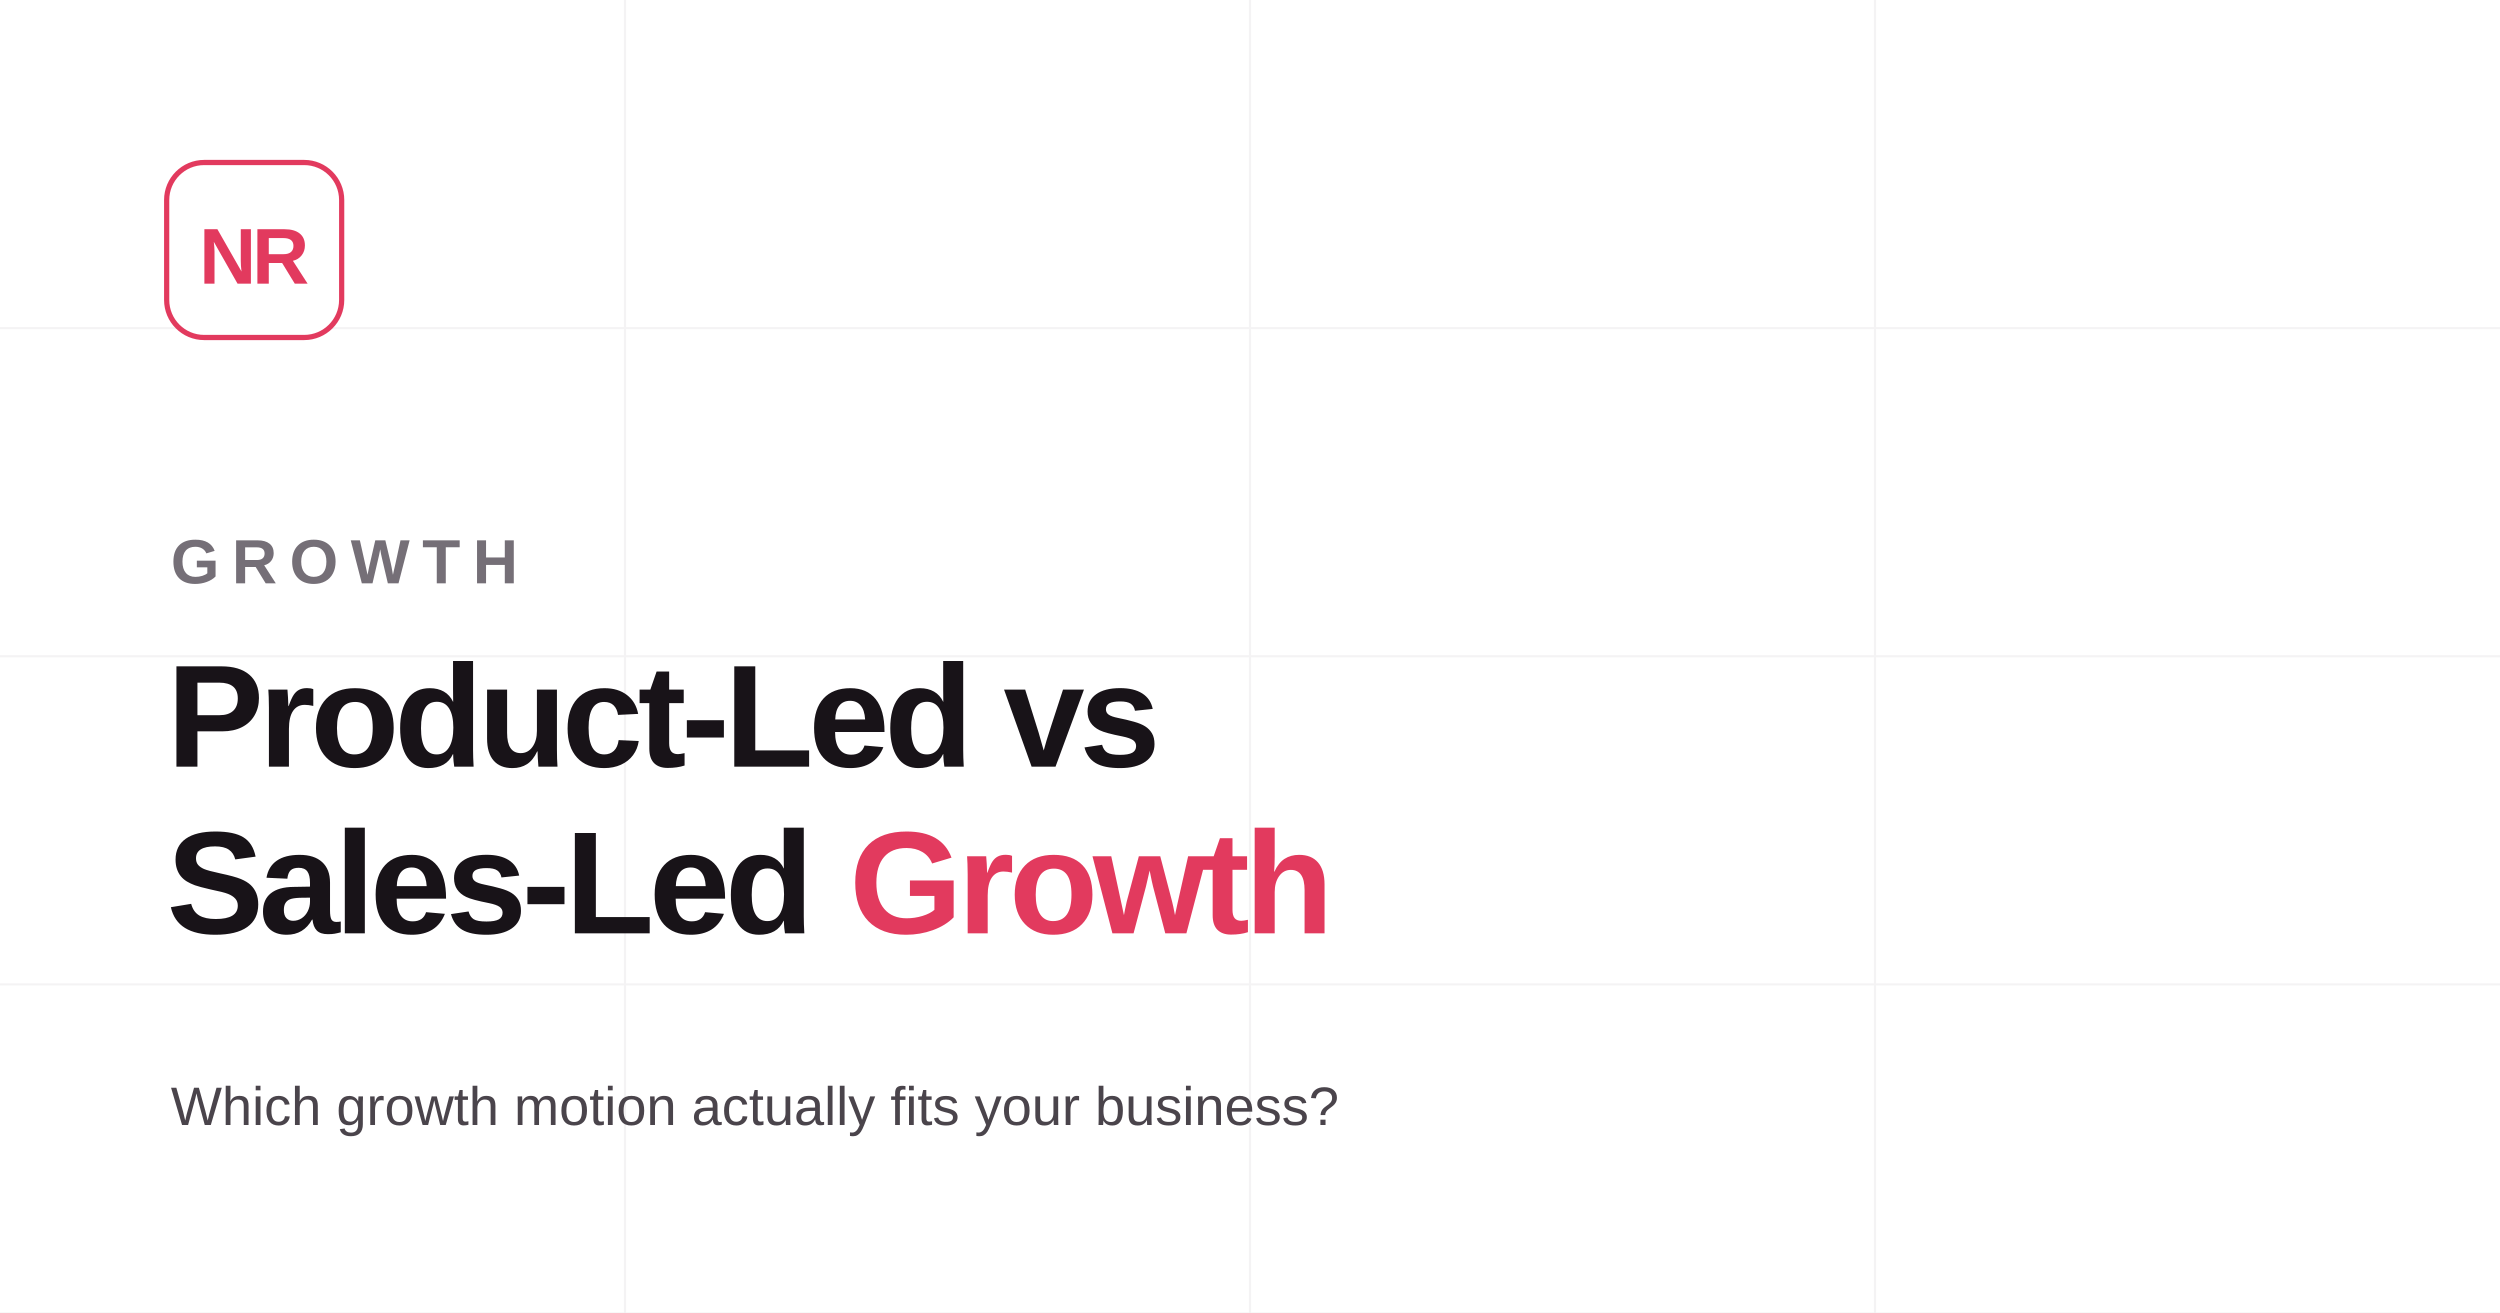
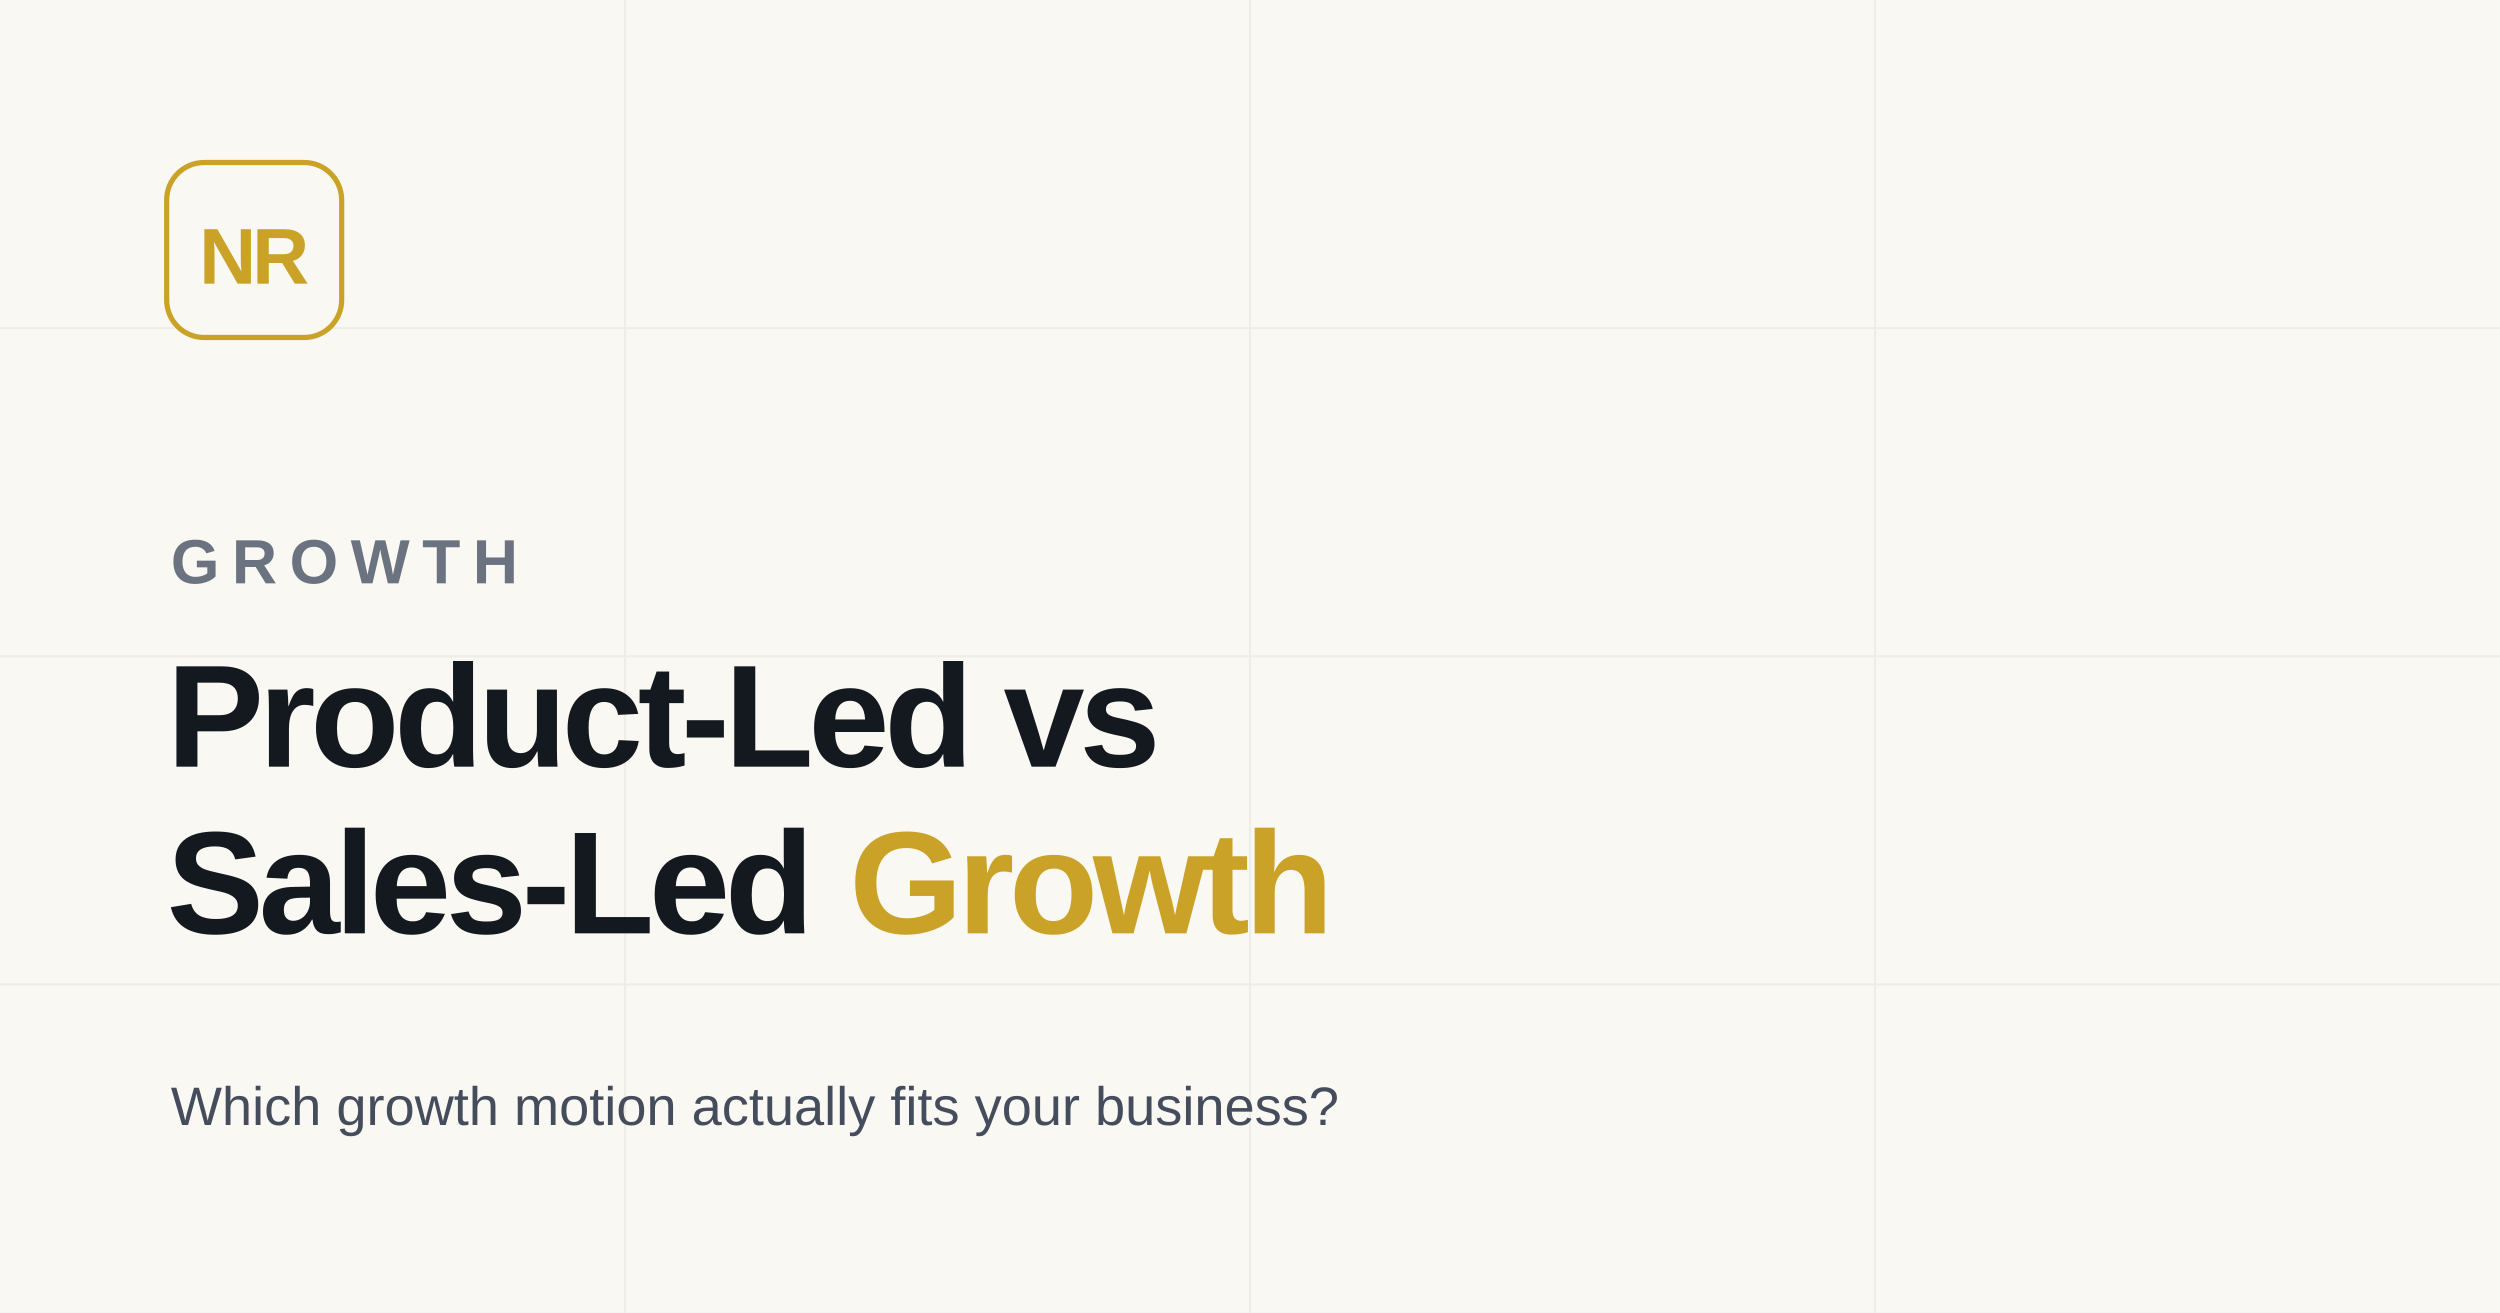
<svg xmlns="http://www.w3.org/2000/svg" viewBox="0 0 1200 630" width="1200" height="630">
  <defs>
    <radialGradient id="glow" cx="0" cy="0" r="1" gradientTransform="translate(1120 70) scale(560)">
-       <stop offset="0" stop-color="#e23a5e" stop-opacity=".16" />
-       <stop offset="1" stop-color="#e23a5e" stop-opacity="0" />
+       <stop offset="0" stop-color="#c9a227" stop-opacity=".16" />
+       <stop offset="1" stop-color="#c9a227" stop-opacity="0" />
    </radialGradient>
  </defs>
-   <rect width="1200" height="630" fill="#ffffff" />
+   <rect width="1200" height="630" fill="#faf8f3" />
  <rect width="1200" height="630" fill="url(#glow)" />
-   <g fill="none" stroke="#181318" stroke-opacity=".05">
+   <g fill="none" stroke="#14181f" stroke-opacity=".05">
    <path d="M0 157.5H1200M0 315H1200M0 472.5H1200M300 0V630M600 0V630M900 0V630" />
  </g>
-   <rect x="80" y="78" width="84" height="84" rx="18" fill="#ffffff" stroke="#e23a5e" stroke-width="2.5" />
-   <text x="122" y="123" font-family="'Poppins','Segoe UI',Arial,sans-serif" font-size="38" font-weight="800" letter-spacing="-2" fill="#e23a5e" text-anchor="middle" dominant-baseline="central">NR</text>
-   <text x="82" y="280" font-family="'Poppins','Segoe UI',Arial,sans-serif" font-size="30" font-weight="700" letter-spacing="6" fill="#756f77">GROWTH</text>
+   <rect x="80" y="78" width="84" height="84" rx="18" fill="#faf8f3" stroke="#c9a227" stroke-width="2.5" />
+   <text x="122" y="123" font-family="'Poppins','Segoe UI',Arial,sans-serif" font-size="38" font-weight="800" letter-spacing="-2" fill="#c9a227" text-anchor="middle" dominant-baseline="central">NR</text>
+   <text x="82" y="280" font-family="'Poppins','Segoe UI',Arial,sans-serif" font-size="30" font-weight="700" letter-spacing="6" fill="#6b7280">GROWTH</text>
  <g font-family="'Poppins','Segoe UI',Arial,sans-serif" font-size="70" font-weight="800" letter-spacing="-2.5">
-     <text x="80" y="368" fill="#181318">Product-Led vs</text>
-     <text x="80" y="448" fill="#181318">Sales-Led <tspan fill="#e23a5e">Growth</tspan>
+     <text x="80" y="368" fill="#14181f">Product-Led vs</text>
+     <text x="80" y="448" fill="#14181f">Sales-Led <tspan fill="#c9a227">Growth</tspan>
    </text>
  </g>
-   <text x="82" y="540" font-family="'Poppins','Segoe UI',Arial,sans-serif" font-size="26" font-weight="500" fill="#4a444b">Which growth motion actually fits your business?</text>
+   <text x="82" y="540" font-family="'Poppins','Segoe UI',Arial,sans-serif" font-size="26" font-weight="500" fill="#454c5c">Which growth motion actually fits your business?</text>
</svg>
